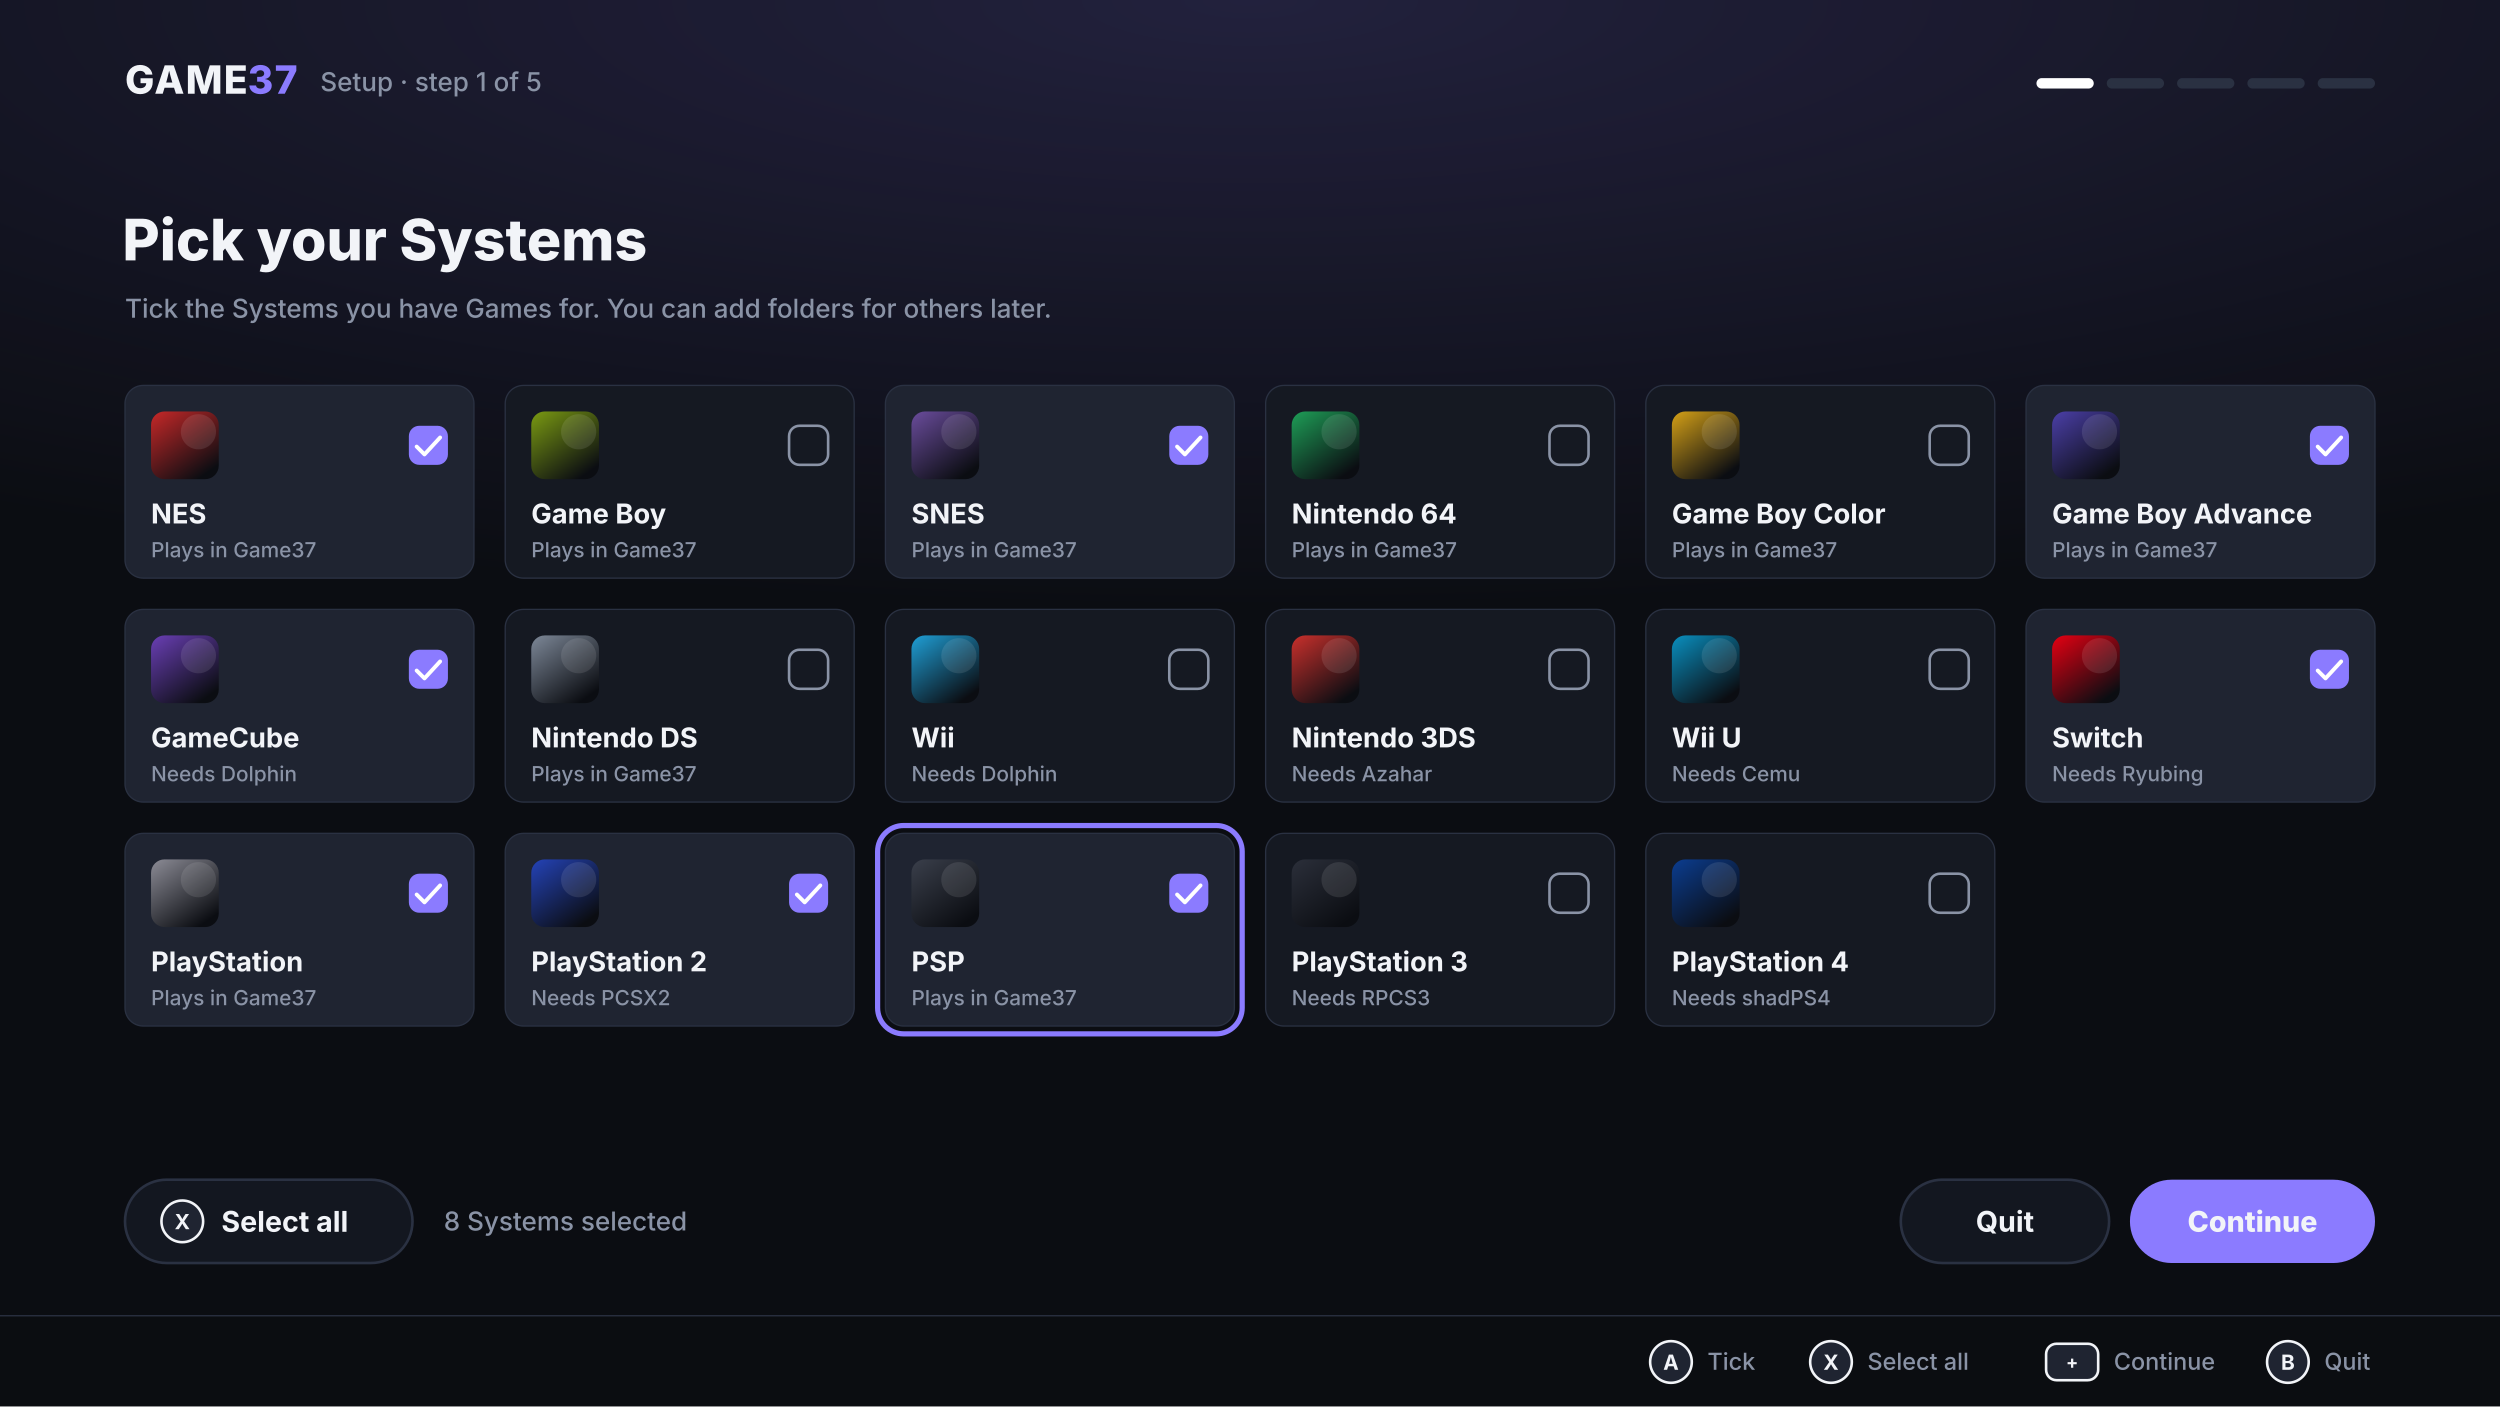
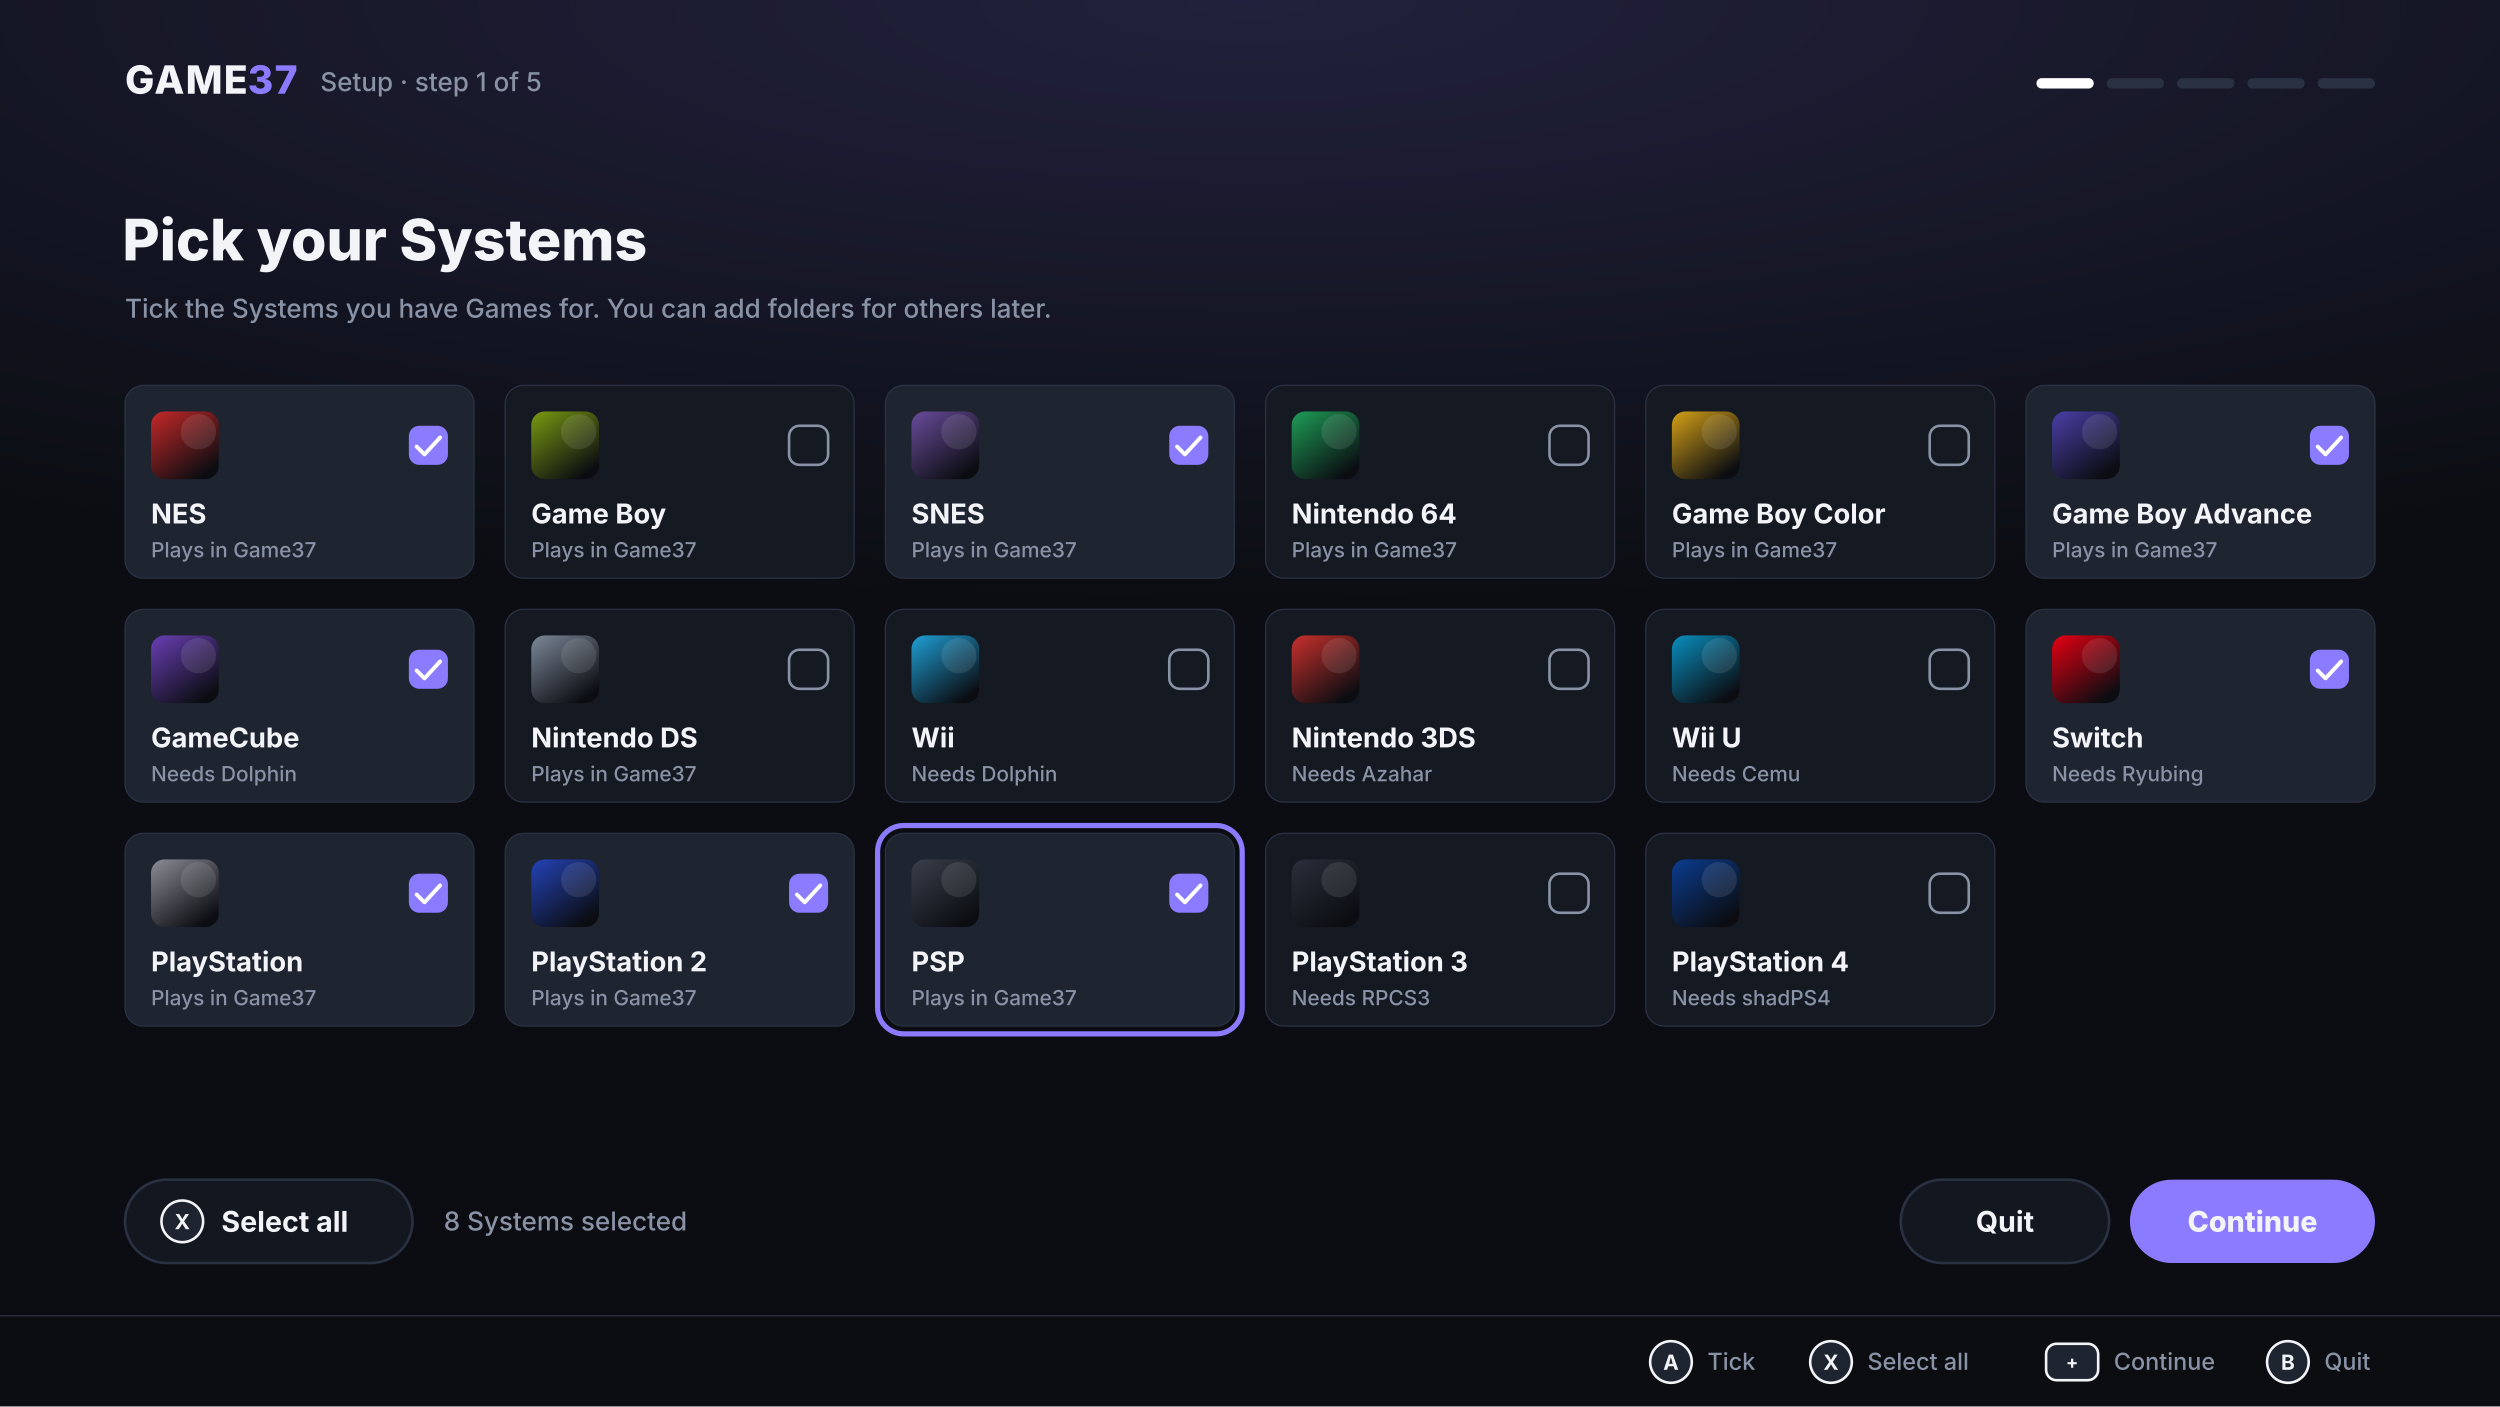
<svg xmlns="http://www.w3.org/2000/svg" width="1920" height="1080" viewBox="0 0 1920 1080">
  <defs>
    <radialGradient id="rg1" cx="0.5" cy="0" r="0.9">
      <stop offset="0" stop-color="#8B7BFF" stop-opacity="0.18" />
      <stop offset="1" stop-color="#8B7BFF" stop-opacity="0" />
    </radialGradient>
    <linearGradient id="lg2" x1="0" y1="0" x2="0.7" y2="1">
      <stop offset="0" stop-color="#C62828" stop-opacity="1" />
      <stop offset="1" stop-color="#0B0D12" stop-opacity="1" />
    </linearGradient>
    <linearGradient id="lg3" x1="0" y1="0" x2="0.7" y2="1">
      <stop offset="0" stop-color="#7A9A12" stop-opacity="1" />
      <stop offset="1" stop-color="#0B0D12" stop-opacity="1" />
    </linearGradient>
    <linearGradient id="lg4" x1="0" y1="0" x2="0.7" y2="1">
      <stop offset="0" stop-color="#6A4C9C" stop-opacity="1" />
      <stop offset="1" stop-color="#0B0D12" stop-opacity="1" />
    </linearGradient>
    <linearGradient id="lg5" x1="0" y1="0" x2="0.7" y2="1">
      <stop offset="0" stop-color="#1E9E57" stop-opacity="1" />
      <stop offset="1" stop-color="#0B0D12" stop-opacity="1" />
    </linearGradient>
    <linearGradient id="lg6" x1="0" y1="0" x2="0.7" y2="1">
      <stop offset="0" stop-color="#D4A017" stop-opacity="1" />
      <stop offset="1" stop-color="#0B0D12" stop-opacity="1" />
    </linearGradient>
    <linearGradient id="lg7" x1="0" y1="0" x2="0.7" y2="1">
      <stop offset="0" stop-color="#4B3FA8" stop-opacity="1" />
      <stop offset="1" stop-color="#0B0D12" stop-opacity="1" />
    </linearGradient>
    <linearGradient id="lg8" x1="0" y1="0" x2="0.7" y2="1">
      <stop offset="0" stop-color="#6A3FB5" stop-opacity="1" />
      <stop offset="1" stop-color="#0B0D12" stop-opacity="1" />
    </linearGradient>
    <linearGradient id="lg9" x1="0" y1="0" x2="0.7" y2="1">
      <stop offset="0" stop-color="#7D8898" stop-opacity="1" />
      <stop offset="1" stop-color="#0B0D12" stop-opacity="1" />
    </linearGradient>
    <linearGradient id="lg10" x1="0" y1="0" x2="0.7" y2="1">
      <stop offset="0" stop-color="#1F9FD6" stop-opacity="1" />
      <stop offset="1" stop-color="#0B0D12" stop-opacity="1" />
    </linearGradient>
    <linearGradient id="lg11" x1="0" y1="0" x2="0.7" y2="1">
      <stop offset="0" stop-color="#C9302C" stop-opacity="1" />
      <stop offset="1" stop-color="#0B0D12" stop-opacity="1" />
    </linearGradient>
    <linearGradient id="lg12" x1="0" y1="0" x2="0.7" y2="1">
      <stop offset="0" stop-color="#0A8FBF" stop-opacity="1" />
      <stop offset="1" stop-color="#0B0D12" stop-opacity="1" />
    </linearGradient>
    <linearGradient id="lg13" x1="0" y1="0" x2="0.7" y2="1">
      <stop offset="0" stop-color="#E60012" stop-opacity="1" />
      <stop offset="1" stop-color="#0B0D12" stop-opacity="1" />
    </linearGradient>
    <linearGradient id="lg14" x1="0" y1="0" x2="0.7" y2="1">
      <stop offset="0" stop-color="#8C8C96" stop-opacity="1" />
      <stop offset="1" stop-color="#0B0D12" stop-opacity="1" />
    </linearGradient>
    <linearGradient id="lg15" x1="0" y1="0" x2="0.7" y2="1">
      <stop offset="0" stop-color="#2443B8" stop-opacity="1" />
      <stop offset="1" stop-color="#0B0D12" stop-opacity="1" />
    </linearGradient>
    <linearGradient id="lg16" x1="0" y1="0" x2="0.7" y2="1">
      <stop offset="0" stop-color="#3A3F4B" stop-opacity="1" />
      <stop offset="1" stop-color="#0B0D12" stop-opacity="1" />
    </linearGradient>
    <linearGradient id="lg17" x1="0" y1="0" x2="0.7" y2="1">
      <stop offset="0" stop-color="#2B2F3A" stop-opacity="1" />
      <stop offset="1" stop-color="#0B0D12" stop-opacity="1" />
    </linearGradient>
    <linearGradient id="lg18" x1="0" y1="0" x2="0.7" y2="1">
      <stop offset="0" stop-color="#0B3D91" stop-opacity="1" />
      <stop offset="1" stop-color="#0B0D12" stop-opacity="1" />
    </linearGradient>
  </defs>
  <rect x="0.0" y="0.0" width="1920.0" height="1080.0" rx="0" fill="#0B0D12" fill-opacity="1" />
  <rect x="0.0" y="0.0" width="1920.0" height="520.0" rx="0" fill="url(#rg1)" fill-opacity="1" />
  <text x="96" y="72" font-family="Inter, 'Helvetica Neue', Arial, sans-serif" font-size="30" font-weight="800" fill="#F2F4F8" letter-spacing="1">GAME<tspan fill="#8B7BFF">37</tspan>
  </text>
  <text x="246.0" y="70.0" font-family="Inter, 'Helvetica Neue', Arial, sans-serif" font-size="20" font-weight="500" fill="#8A93A6" fill-opacity="1" text-anchor="start" letter-spacing="0">Setup · step 1 of 5</text>
  <rect x="1564.0" y="60.0" width="44.0" height="8.0" rx="4" fill="#FFFFFF" fill-opacity="1" />
  <rect x="1618.0" y="60.0" width="44.0" height="8.0" rx="4" fill="#2A3142" fill-opacity="1" />
  <rect x="1672.0" y="60.0" width="44.0" height="8.0" rx="4" fill="#2A3142" fill-opacity="1" />
  <rect x="1726.0" y="60.0" width="44.0" height="8.0" rx="4" fill="#2A3142" fill-opacity="1" />
  <rect x="1780.0" y="60.0" width="44.0" height="8.0" rx="4" fill="#2A3142" fill-opacity="1" />
  <text x="94.0" y="200.0" font-family="Inter, 'Helvetica Neue', Arial, sans-serif" font-size="44" font-weight="800" fill="#F2F4F8" fill-opacity="1" text-anchor="start" letter-spacing="0">Pick your Systems</text>
  <text x="96.0" y="244.0" font-family="Inter, 'Helvetica Neue', Arial, sans-serif" font-size="20" font-weight="500" fill="#8A93A6" fill-opacity="1" text-anchor="start" letter-spacing="0">Tick the Systems you have Games for. You can add folders for others later.</text>
  <rect x="96.0" y="296.0" width="268.0" height="148.0" rx="14" fill="#1F2431" fill-opacity="1" stroke="#2A3142" stroke-width="1" />
  <rect x="116.0" y="316.0" width="52.0" height="52.0" rx="10.4" fill="url(#lg2)" fill-opacity="1" />
  <circle cx="152.4" cy="331.6" r="13.5" fill="#FFFFFF" fill-opacity="0.1" />
  <rect x="314.0" y="327.0" width="30.0" height="30.0" rx="8" fill="#8B7BFF" fill-opacity="1" />
  <path d="M320.0,343 l6,6 l12,-13" fill="none" stroke="#FFFFFF" stroke-width="3" stroke-linecap="round" stroke-linejoin="round" />
  <text x="116.0" y="402.0" font-family="Inter, 'Helvetica Neue', Arial, sans-serif" font-size="21" font-weight="700" fill="#F2F4F8" fill-opacity="1" text-anchor="start" letter-spacing="0">NES</text>
  <text x="116.0" y="428.0" font-family="Inter, 'Helvetica Neue', Arial, sans-serif" font-size="16" font-weight="500" fill="#8A93A6" fill-opacity="1" text-anchor="start" letter-spacing="0">Plays in Game37</text>
  <rect x="388.0" y="296.0" width="268.0" height="148.0" rx="14" fill="#151922" fill-opacity="1" stroke="#2A3142" stroke-width="1" />
  <rect x="408.0" y="316.0" width="52.0" height="52.0" rx="10.4" fill="url(#lg3)" fill-opacity="1" />
  <circle cx="444.4" cy="331.6" r="13.5" fill="#FFFFFF" fill-opacity="0.1" />
  <rect x="606.0" y="327.0" width="30.0" height="30.0" rx="8" fill="none" fill-opacity="1" stroke="#8A93A6" stroke-width="2" />
  <text x="408.0" y="402.0" font-family="Inter, 'Helvetica Neue', Arial, sans-serif" font-size="21" font-weight="700" fill="#F2F4F8" fill-opacity="1" text-anchor="start" letter-spacing="0">Game Boy</text>
  <text x="408.0" y="428.0" font-family="Inter, 'Helvetica Neue', Arial, sans-serif" font-size="16" font-weight="500" fill="#8A93A6" fill-opacity="1" text-anchor="start" letter-spacing="0">Plays in Game37</text>
  <rect x="680.0" y="296.0" width="268.0" height="148.0" rx="14" fill="#1F2431" fill-opacity="1" stroke="#2A3142" stroke-width="1" />
  <rect x="700.0" y="316.0" width="52.0" height="52.0" rx="10.4" fill="url(#lg4)" fill-opacity="1" />
  <circle cx="736.4" cy="331.6" r="13.5" fill="#FFFFFF" fill-opacity="0.1" />
  <rect x="898.0" y="327.0" width="30.0" height="30.0" rx="8" fill="#8B7BFF" fill-opacity="1" />
  <path d="M904.0,343 l6,6 l12,-13" fill="none" stroke="#FFFFFF" stroke-width="3" stroke-linecap="round" stroke-linejoin="round" />
  <text x="700.0" y="402.0" font-family="Inter, 'Helvetica Neue', Arial, sans-serif" font-size="21" font-weight="700" fill="#F2F4F8" fill-opacity="1" text-anchor="start" letter-spacing="0">SNES</text>
  <text x="700.0" y="428.0" font-family="Inter, 'Helvetica Neue', Arial, sans-serif" font-size="16" font-weight="500" fill="#8A93A6" fill-opacity="1" text-anchor="start" letter-spacing="0">Plays in Game37</text>
  <rect x="972.0" y="296.0" width="268.0" height="148.0" rx="14" fill="#151922" fill-opacity="1" stroke="#2A3142" stroke-width="1" />
  <rect x="992.0" y="316.0" width="52.0" height="52.0" rx="10.4" fill="url(#lg5)" fill-opacity="1" />
  <circle cx="1028.4" cy="331.6" r="13.5" fill="#FFFFFF" fill-opacity="0.1" />
  <rect x="1190.0" y="327.0" width="30.0" height="30.0" rx="8" fill="none" fill-opacity="1" stroke="#8A93A6" stroke-width="2" />
  <text x="992.0" y="402.0" font-family="Inter, 'Helvetica Neue', Arial, sans-serif" font-size="21" font-weight="700" fill="#F2F4F8" fill-opacity="1" text-anchor="start" letter-spacing="0">Nintendo 64</text>
  <text x="992.0" y="428.0" font-family="Inter, 'Helvetica Neue', Arial, sans-serif" font-size="16" font-weight="500" fill="#8A93A6" fill-opacity="1" text-anchor="start" letter-spacing="0">Plays in Game37</text>
  <rect x="1264.0" y="296.0" width="268.0" height="148.0" rx="14" fill="#151922" fill-opacity="1" stroke="#2A3142" stroke-width="1" />
  <rect x="1284.0" y="316.0" width="52.0" height="52.0" rx="10.4" fill="url(#lg6)" fill-opacity="1" />
  <circle cx="1320.4" cy="331.6" r="13.5" fill="#FFFFFF" fill-opacity="0.1" />
  <rect x="1482.0" y="327.0" width="30.0" height="30.0" rx="8" fill="none" fill-opacity="1" stroke="#8A93A6" stroke-width="2" />
  <text x="1284.0" y="402.0" font-family="Inter, 'Helvetica Neue', Arial, sans-serif" font-size="21" font-weight="700" fill="#F2F4F8" fill-opacity="1" text-anchor="start" letter-spacing="0">Game Boy Color</text>
  <text x="1284.0" y="428.0" font-family="Inter, 'Helvetica Neue', Arial, sans-serif" font-size="16" font-weight="500" fill="#8A93A6" fill-opacity="1" text-anchor="start" letter-spacing="0">Plays in Game37</text>
  <rect x="1556.0" y="296.0" width="268.0" height="148.0" rx="14" fill="#1F2431" fill-opacity="1" stroke="#2A3142" stroke-width="1" />
  <rect x="1576.0" y="316.0" width="52.0" height="52.0" rx="10.4" fill="url(#lg7)" fill-opacity="1" />
  <circle cx="1612.4" cy="331.6" r="13.5" fill="#FFFFFF" fill-opacity="0.1" />
  <rect x="1774.0" y="327.0" width="30.0" height="30.0" rx="8" fill="#8B7BFF" fill-opacity="1" />
  <path d="M1780.0,343 l6,6 l12,-13" fill="none" stroke="#FFFFFF" stroke-width="3" stroke-linecap="round" stroke-linejoin="round" />
  <text x="1576.0" y="402.0" font-family="Inter, 'Helvetica Neue', Arial, sans-serif" font-size="21" font-weight="700" fill="#F2F4F8" fill-opacity="1" text-anchor="start" letter-spacing="0">Game Boy Advance</text>
  <text x="1576.0" y="428.0" font-family="Inter, 'Helvetica Neue', Arial, sans-serif" font-size="16" font-weight="500" fill="#8A93A6" fill-opacity="1" text-anchor="start" letter-spacing="0">Plays in Game37</text>
  <rect x="96.0" y="468.0" width="268.0" height="148.0" rx="14" fill="#1F2431" fill-opacity="1" stroke="#2A3142" stroke-width="1" />
  <rect x="116.0" y="488.0" width="52.0" height="52.0" rx="10.4" fill="url(#lg8)" fill-opacity="1" />
  <circle cx="152.4" cy="503.6" r="13.5" fill="#FFFFFF" fill-opacity="0.1" />
  <rect x="314.0" y="499.0" width="30.0" height="30.0" rx="8" fill="#8B7BFF" fill-opacity="1" />
  <path d="M320.0,515 l6,6 l12,-13" fill="none" stroke="#FFFFFF" stroke-width="3" stroke-linecap="round" stroke-linejoin="round" />
  <text x="116.0" y="574.0" font-family="Inter, 'Helvetica Neue', Arial, sans-serif" font-size="21" font-weight="700" fill="#F2F4F8" fill-opacity="1" text-anchor="start" letter-spacing="0">GameCube</text>
  <text x="116.0" y="600.0" font-family="Inter, 'Helvetica Neue', Arial, sans-serif" font-size="16" font-weight="500" fill="#8A93A6" fill-opacity="1" text-anchor="start" letter-spacing="0">Needs Dolphin</text>
  <rect x="388.0" y="468.0" width="268.0" height="148.0" rx="14" fill="#151922" fill-opacity="1" stroke="#2A3142" stroke-width="1" />
  <rect x="408.0" y="488.0" width="52.0" height="52.0" rx="10.4" fill="url(#lg9)" fill-opacity="1" />
  <circle cx="444.4" cy="503.6" r="13.5" fill="#FFFFFF" fill-opacity="0.1" />
  <rect x="606.0" y="499.0" width="30.0" height="30.0" rx="8" fill="none" fill-opacity="1" stroke="#8A93A6" stroke-width="2" />
  <text x="408.0" y="574.0" font-family="Inter, 'Helvetica Neue', Arial, sans-serif" font-size="21" font-weight="700" fill="#F2F4F8" fill-opacity="1" text-anchor="start" letter-spacing="0">Nintendo DS</text>
  <text x="408.0" y="600.0" font-family="Inter, 'Helvetica Neue', Arial, sans-serif" font-size="16" font-weight="500" fill="#8A93A6" fill-opacity="1" text-anchor="start" letter-spacing="0">Plays in Game37</text>
  <rect x="680.0" y="468.0" width="268.0" height="148.0" rx="14" fill="#151922" fill-opacity="1" stroke="#2A3142" stroke-width="1" />
  <rect x="700.0" y="488.0" width="52.0" height="52.0" rx="10.4" fill="url(#lg10)" fill-opacity="1" />
  <circle cx="736.4" cy="503.6" r="13.5" fill="#FFFFFF" fill-opacity="0.1" />
  <rect x="898.0" y="499.0" width="30.0" height="30.0" rx="8" fill="none" fill-opacity="1" stroke="#8A93A6" stroke-width="2" />
  <text x="700.0" y="574.0" font-family="Inter, 'Helvetica Neue', Arial, sans-serif" font-size="21" font-weight="700" fill="#F2F4F8" fill-opacity="1" text-anchor="start" letter-spacing="0">Wii</text>
  <text x="700.0" y="600.0" font-family="Inter, 'Helvetica Neue', Arial, sans-serif" font-size="16" font-weight="500" fill="#8A93A6" fill-opacity="1" text-anchor="start" letter-spacing="0">Needs Dolphin</text>
  <rect x="972.0" y="468.0" width="268.0" height="148.0" rx="14" fill="#151922" fill-opacity="1" stroke="#2A3142" stroke-width="1" />
  <rect x="992.0" y="488.0" width="52.0" height="52.0" rx="10.4" fill="url(#lg11)" fill-opacity="1" />
  <circle cx="1028.4" cy="503.6" r="13.5" fill="#FFFFFF" fill-opacity="0.1" />
  <rect x="1190.0" y="499.0" width="30.0" height="30.0" rx="8" fill="none" fill-opacity="1" stroke="#8A93A6" stroke-width="2" />
  <text x="992.0" y="574.0" font-family="Inter, 'Helvetica Neue', Arial, sans-serif" font-size="21" font-weight="700" fill="#F2F4F8" fill-opacity="1" text-anchor="start" letter-spacing="0">Nintendo 3DS</text>
  <text x="992.0" y="600.0" font-family="Inter, 'Helvetica Neue', Arial, sans-serif" font-size="16" font-weight="500" fill="#8A93A6" fill-opacity="1" text-anchor="start" letter-spacing="0">Needs Azahar</text>
  <rect x="1264.0" y="468.0" width="268.0" height="148.0" rx="14" fill="#151922" fill-opacity="1" stroke="#2A3142" stroke-width="1" />
  <rect x="1284.0" y="488.0" width="52.0" height="52.0" rx="10.4" fill="url(#lg12)" fill-opacity="1" />
  <circle cx="1320.4" cy="503.6" r="13.5" fill="#FFFFFF" fill-opacity="0.1" />
  <rect x="1482.0" y="499.0" width="30.0" height="30.0" rx="8" fill="none" fill-opacity="1" stroke="#8A93A6" stroke-width="2" />
  <text x="1284.0" y="574.0" font-family="Inter, 'Helvetica Neue', Arial, sans-serif" font-size="21" font-weight="700" fill="#F2F4F8" fill-opacity="1" text-anchor="start" letter-spacing="0">Wii U</text>
  <text x="1284.0" y="600.0" font-family="Inter, 'Helvetica Neue', Arial, sans-serif" font-size="16" font-weight="500" fill="#8A93A6" fill-opacity="1" text-anchor="start" letter-spacing="0">Needs Cemu</text>
  <rect x="1556.0" y="468.0" width="268.0" height="148.0" rx="14" fill="#1F2431" fill-opacity="1" stroke="#2A3142" stroke-width="1" />
  <rect x="1576.0" y="488.0" width="52.0" height="52.0" rx="10.4" fill="url(#lg13)" fill-opacity="1" />
  <circle cx="1612.4" cy="503.6" r="13.5" fill="#FFFFFF" fill-opacity="0.1" />
  <rect x="1774.0" y="499.0" width="30.0" height="30.0" rx="8" fill="#8B7BFF" fill-opacity="1" />
  <path d="M1780.0,515 l6,6 l12,-13" fill="none" stroke="#FFFFFF" stroke-width="3" stroke-linecap="round" stroke-linejoin="round" />
  <text x="1576.0" y="574.0" font-family="Inter, 'Helvetica Neue', Arial, sans-serif" font-size="21" font-weight="700" fill="#F2F4F8" fill-opacity="1" text-anchor="start" letter-spacing="0">Switch</text>
  <text x="1576.0" y="600.0" font-family="Inter, 'Helvetica Neue', Arial, sans-serif" font-size="16" font-weight="500" fill="#8A93A6" fill-opacity="1" text-anchor="start" letter-spacing="0">Needs Ryubing</text>
  <rect x="96.0" y="640.0" width="268.0" height="148.0" rx="14" fill="#1F2431" fill-opacity="1" stroke="#2A3142" stroke-width="1" />
  <rect x="116.0" y="660.0" width="52.0" height="52.0" rx="10.4" fill="url(#lg14)" fill-opacity="1" />
  <circle cx="152.4" cy="675.6" r="13.5" fill="#FFFFFF" fill-opacity="0.1" />
  <rect x="314.0" y="671.0" width="30.0" height="30.0" rx="8" fill="#8B7BFF" fill-opacity="1" />
  <path d="M320.0,687 l6,6 l12,-13" fill="none" stroke="#FFFFFF" stroke-width="3" stroke-linecap="round" stroke-linejoin="round" />
  <text x="116.0" y="746.0" font-family="Inter, 'Helvetica Neue', Arial, sans-serif" font-size="21" font-weight="700" fill="#F2F4F8" fill-opacity="1" text-anchor="start" letter-spacing="0">PlayStation</text>
  <text x="116.0" y="772.0" font-family="Inter, 'Helvetica Neue', Arial, sans-serif" font-size="16" font-weight="500" fill="#8A93A6" fill-opacity="1" text-anchor="start" letter-spacing="0">Plays in Game37</text>
  <rect x="388.0" y="640.0" width="268.0" height="148.0" rx="14" fill="#1F2431" fill-opacity="1" stroke="#2A3142" stroke-width="1" />
  <rect x="408.0" y="660.0" width="52.0" height="52.0" rx="10.4" fill="url(#lg15)" fill-opacity="1" />
  <circle cx="444.4" cy="675.6" r="13.5" fill="#FFFFFF" fill-opacity="0.1" />
  <rect x="606.0" y="671.0" width="30.0" height="30.0" rx="8" fill="#8B7BFF" fill-opacity="1" />
  <path d="M612.0,687 l6,6 l12,-13" fill="none" stroke="#FFFFFF" stroke-width="3" stroke-linecap="round" stroke-linejoin="round" />
  <text x="408.0" y="746.0" font-family="Inter, 'Helvetica Neue', Arial, sans-serif" font-size="21" font-weight="700" fill="#F2F4F8" fill-opacity="1" text-anchor="start" letter-spacing="0">PlayStation 2</text>
-   <text x="408.0" y="772.0" font-family="Inter, 'Helvetica Neue', Arial, sans-serif" font-size="16" font-weight="500" fill="#8A93A6" fill-opacity="1" text-anchor="start" letter-spacing="0">Needs PCSX2</text>
+   <text x="408.0" y="772.0" font-family="Inter, 'Helvetica Neue', Arial, sans-serif" font-size="16" font-weight="500" fill="#8A93A6" fill-opacity="1" text-anchor="start" letter-spacing="0">Plays in Game37</text>
  <rect x="674.0" y="634.0" width="280.0" height="160.0" rx="20" fill="none" fill-opacity="1" stroke="#8B7BFF" stroke-width="4" />
  <rect x="680.0" y="640.0" width="268.0" height="148.0" rx="14" fill="#1F2431" fill-opacity="1" stroke="#2A3142" stroke-width="1" />
  <rect x="700.0" y="660.0" width="52.0" height="52.0" rx="10.4" fill="url(#lg16)" fill-opacity="1" />
  <circle cx="736.4" cy="675.6" r="13.5" fill="#FFFFFF" fill-opacity="0.1" />
  <rect x="898.0" y="671.0" width="30.0" height="30.0" rx="8" fill="#8B7BFF" fill-opacity="1" />
  <path d="M904.0,687 l6,6 l12,-13" fill="none" stroke="#FFFFFF" stroke-width="3" stroke-linecap="round" stroke-linejoin="round" />
  <text x="700.0" y="746.0" font-family="Inter, 'Helvetica Neue', Arial, sans-serif" font-size="21" font-weight="700" fill="#F2F4F8" fill-opacity="1" text-anchor="start" letter-spacing="0">PSP</text>
  <text x="700.0" y="772.0" font-family="Inter, 'Helvetica Neue', Arial, sans-serif" font-size="16" font-weight="500" fill="#8A93A6" fill-opacity="1" text-anchor="start" letter-spacing="0">Plays in Game37</text>
  <rect x="972.0" y="640.0" width="268.0" height="148.0" rx="14" fill="#151922" fill-opacity="1" stroke="#2A3142" stroke-width="1" />
  <rect x="992.0" y="660.0" width="52.0" height="52.0" rx="10.4" fill="url(#lg17)" fill-opacity="1" />
  <circle cx="1028.4" cy="675.6" r="13.5" fill="#FFFFFF" fill-opacity="0.1" />
  <rect x="1190.0" y="671.0" width="30.0" height="30.0" rx="8" fill="none" fill-opacity="1" stroke="#8A93A6" stroke-width="2" />
  <text x="992.0" y="746.0" font-family="Inter, 'Helvetica Neue', Arial, sans-serif" font-size="21" font-weight="700" fill="#F2F4F8" fill-opacity="1" text-anchor="start" letter-spacing="0">PlayStation 3</text>
  <text x="992.0" y="772.0" font-family="Inter, 'Helvetica Neue', Arial, sans-serif" font-size="16" font-weight="500" fill="#8A93A6" fill-opacity="1" text-anchor="start" letter-spacing="0">Needs RPCS3</text>
  <rect x="1264.0" y="640.0" width="268.0" height="148.0" rx="14" fill="#151922" fill-opacity="1" stroke="#2A3142" stroke-width="1" />
  <rect x="1284.0" y="660.0" width="52.0" height="52.0" rx="10.4" fill="url(#lg18)" fill-opacity="1" />
  <circle cx="1320.4" cy="675.6" r="13.5" fill="#FFFFFF" fill-opacity="0.1" />
  <rect x="1482.0" y="671.0" width="30.0" height="30.0" rx="8" fill="none" fill-opacity="1" stroke="#8A93A6" stroke-width="2" />
  <text x="1284.0" y="746.0" font-family="Inter, 'Helvetica Neue', Arial, sans-serif" font-size="21" font-weight="700" fill="#F2F4F8" fill-opacity="1" text-anchor="start" letter-spacing="0">PlayStation 4</text>
  <text x="1284.0" y="772.0" font-family="Inter, 'Helvetica Neue', Arial, sans-serif" font-size="16" font-weight="500" fill="#8A93A6" fill-opacity="1" text-anchor="start" letter-spacing="0">Needs shadPS4</text>
  <rect x="96.0" y="906.0" width="220.8" height="64.0" rx="32" fill="#151922" fill-opacity="0.85" stroke="#2A3142" stroke-width="2" />
  <circle cx="140.0" cy="938.0" r="16.0" fill="#1F2431" fill-opacity="1" stroke="#F2F4F8" stroke-width="2" />
  <text x="140.0" y="944.0" font-family="Inter, 'Helvetica Neue', Arial, sans-serif" font-size="16" font-weight="700" fill="#F2F4F8" fill-opacity="1" text-anchor="middle" letter-spacing="0">X</text>
  <text x="170.0" y="946.0" font-family="Inter, 'Helvetica Neue', Arial, sans-serif" font-size="22" font-weight="700" fill="#F2F4F8" fill-opacity="1" text-anchor="start" letter-spacing="0">Select all</text>
  <text x="340.8" y="945.0" font-family="Inter, 'Helvetica Neue', Arial, sans-serif" font-size="20" font-weight="500" fill="#8A93A6" fill-opacity="1" text-anchor="start" letter-spacing="0">8 Systems selected</text>
  <rect x="1635.8" y="906.0" width="188.2" height="64.0" rx="32" fill="#8B7BFF" fill-opacity="1" />
  <text x="1729.9" y="946.0" font-family="Inter, 'Helvetica Neue', Arial, sans-serif" font-size="22" font-weight="800" fill="#F2F4F8" fill-opacity="1" text-anchor="middle" letter-spacing="0">Continue</text>
  <rect x="1459.8" y="906.0" width="160.0" height="64.0" rx="32" fill="#151922" fill-opacity="0.85" stroke="#2A3142" stroke-width="2" />
  <text x="1539.8" y="946.0" font-family="Inter, 'Helvetica Neue', Arial, sans-serif" font-size="22" font-weight="700" fill="#F2F4F8" fill-opacity="1" text-anchor="middle" letter-spacing="0">Quit</text>
  <rect x="0.0" y="1010.0" width="1920.0" height="70.0" rx="0" fill="#0B0D12" fill-opacity="0.92" />
  <rect x="0.0" y="1010.0" width="1920.0" height="1.0" rx="0" fill="#2A3142" fill-opacity="1" />
  <text x="1785.1" y="1052.0" font-family="Inter, 'Helvetica Neue', Arial, sans-serif" font-size="18" font-weight="500" fill="#8A93A6" fill-opacity="1" text-anchor="start" letter-spacing="0">Quit</text>
  <circle cx="1757.1" cy="1046.0" r="16.0" fill="#1F2431" fill-opacity="1" stroke="#F2F4F8" stroke-width="2" />
  <text x="1757.1" y="1052.0" font-family="Inter, 'Helvetica Neue', Arial, sans-serif" font-size="16" font-weight="700" fill="#F2F4F8" fill-opacity="1" text-anchor="middle" letter-spacing="0">B</text>
  <text x="1623.4" y="1052.0" font-family="Inter, 'Helvetica Neue', Arial, sans-serif" font-size="18" font-weight="500" fill="#8A93A6" fill-opacity="1" text-anchor="start" letter-spacing="0">Continue</text>
  <rect x="1571.4" y="1032.0" width="40.0" height="28.0" rx="8" fill="#1F2431" fill-opacity="1" stroke="#F2F4F8" stroke-width="2" />
  <text x="1591.4" y="1051.0" font-family="Inter, 'Helvetica Neue', Arial, sans-serif" font-size="14" font-weight="700" fill="#F2F4F8" fill-opacity="1" text-anchor="middle" letter-spacing="0">+</text>
  <text x="1434.2" y="1052.0" font-family="Inter, 'Helvetica Neue', Arial, sans-serif" font-size="18" font-weight="500" fill="#8A93A6" fill-opacity="1" text-anchor="start" letter-spacing="0">Select all</text>
  <circle cx="1406.2" cy="1046.0" r="16.0" fill="#1F2431" fill-opacity="1" stroke="#F2F4F8" stroke-width="2" />
  <text x="1406.2" y="1052.0" font-family="Inter, 'Helvetica Neue', Arial, sans-serif" font-size="16" font-weight="700" fill="#F2F4F8" fill-opacity="1" text-anchor="middle" letter-spacing="0">X</text>
  <text x="1311.3" y="1052.0" font-family="Inter, 'Helvetica Neue', Arial, sans-serif" font-size="18" font-weight="500" fill="#8A93A6" fill-opacity="1" text-anchor="start" letter-spacing="0">Tick</text>
  <circle cx="1283.3" cy="1046.0" r="16.0" fill="#1F2431" fill-opacity="1" stroke="#F2F4F8" stroke-width="2" />
  <text x="1283.3" y="1052.0" font-family="Inter, 'Helvetica Neue', Arial, sans-serif" font-size="16" font-weight="700" fill="#F2F4F8" fill-opacity="1" text-anchor="middle" letter-spacing="0">A</text>
</svg>
